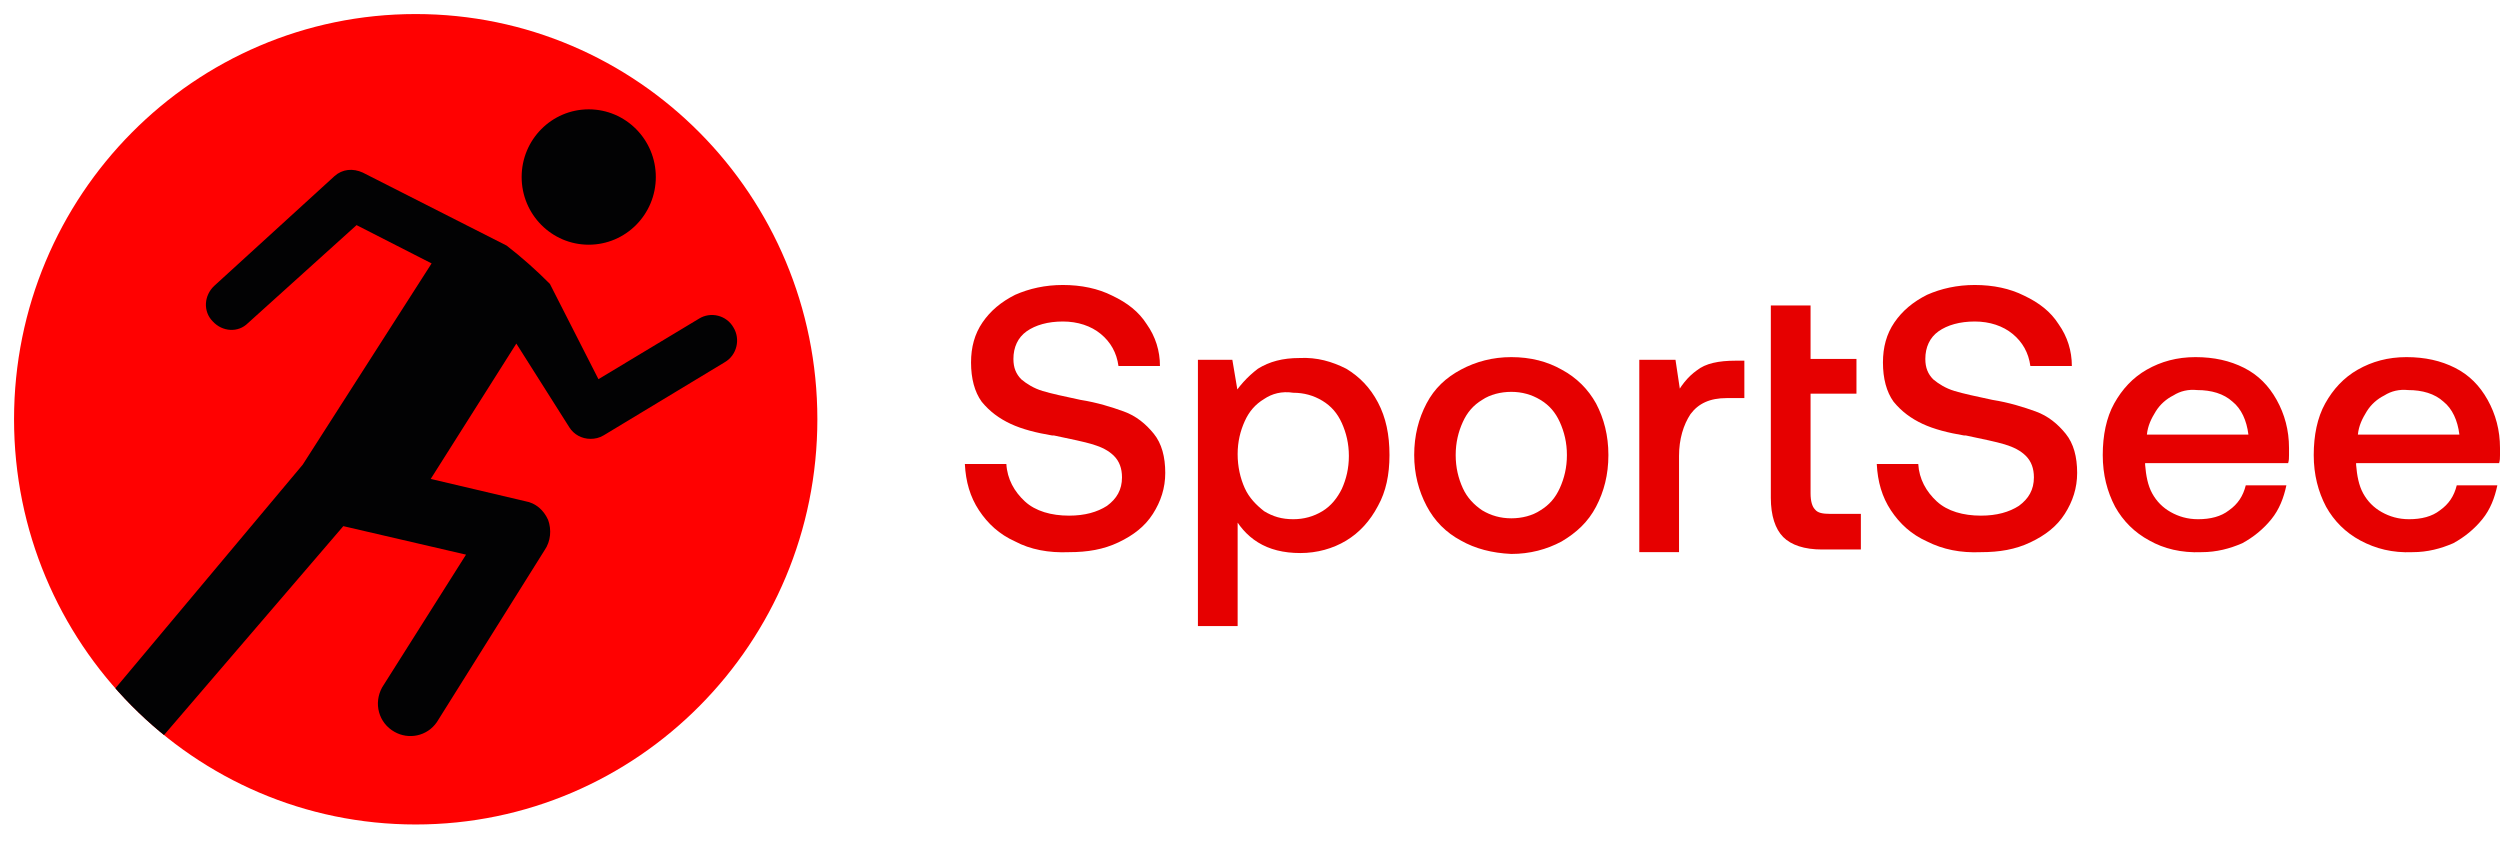
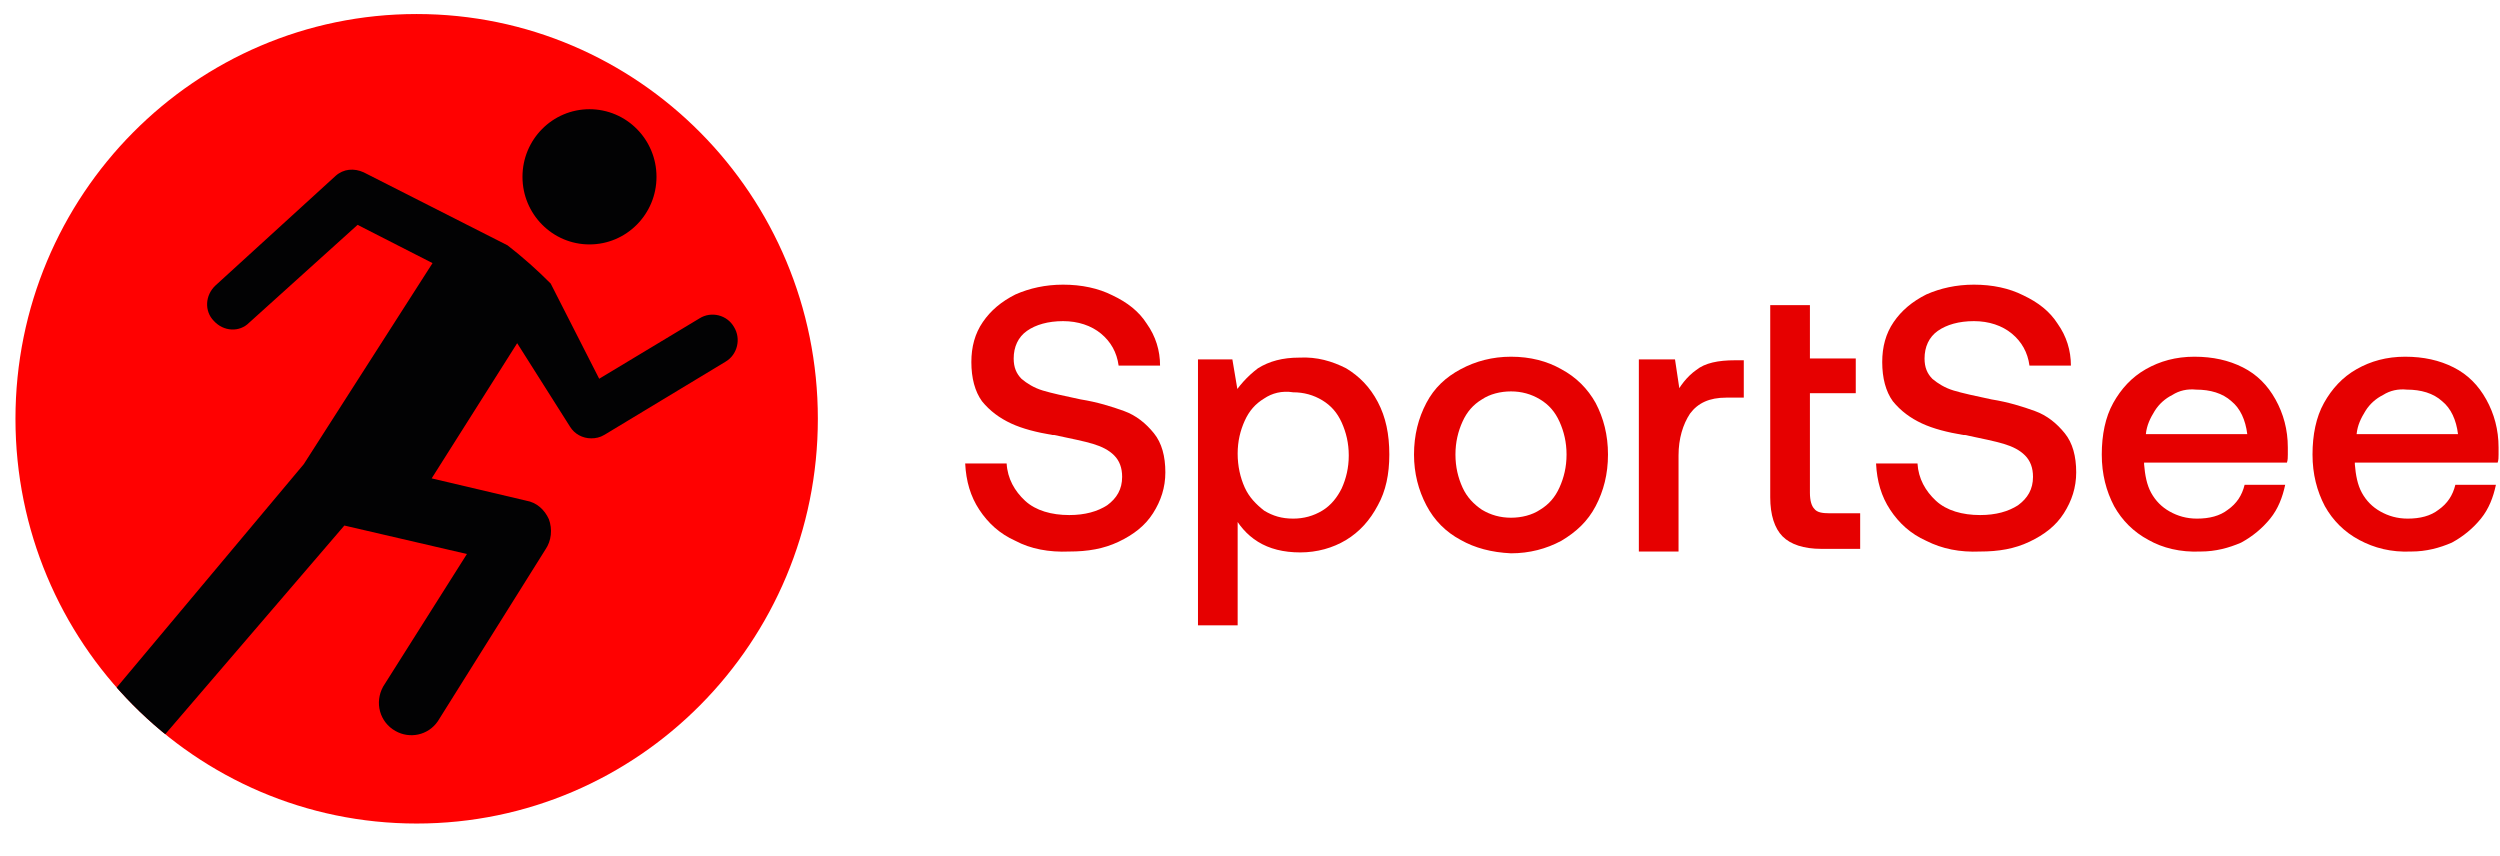
- <svg xmlns="http://www.w3.org/2000/svg" width="178" height="61" viewBox="0 0 178 61" fill="none">
+ <svg xmlns="http://www.w3.org/2000/svg" width="178" height="60.93" viewBox="0 0 178 61" fill="none">
  <path d="M72.281 38.553C71.15 38.046 70.333 37.285 69.704 36.334C69.076 35.383 68.761 34.305 68.698 33.036H71.653C71.715 34.114 72.218 35.002 72.972 35.7C73.727 36.397 74.858 36.714 76.115 36.714C77.246 36.714 78.126 36.461 78.818 36.017C79.509 35.509 79.886 34.875 79.886 33.987C79.886 33.353 79.698 32.846 79.321 32.466C78.944 32.085 78.441 31.832 77.812 31.641C77.184 31.451 76.241 31.261 75.047 31.007H74.921C73.79 30.817 72.784 30.563 71.967 30.183C71.15 29.802 70.458 29.295 69.893 28.598C69.39 27.9 69.138 26.949 69.138 25.808C69.138 24.73 69.39 23.779 69.956 22.954C70.521 22.13 71.275 21.496 72.281 20.989C73.287 20.545 74.418 20.291 75.675 20.291C76.995 20.291 78.189 20.545 79.195 21.052C80.263 21.559 81.081 22.193 81.646 23.081C82.275 23.969 82.589 24.983 82.589 26.061H79.635C79.509 25.11 79.069 24.349 78.378 23.779C77.686 23.208 76.744 22.891 75.675 22.891C74.607 22.891 73.727 23.145 73.098 23.588C72.47 24.032 72.155 24.73 72.155 25.554C72.155 26.188 72.344 26.632 72.721 27.012C73.098 27.329 73.601 27.647 74.23 27.837C74.858 28.027 75.738 28.217 76.932 28.471C78.126 28.661 79.132 28.978 80.012 29.295C80.892 29.612 81.583 30.183 82.149 30.881C82.715 31.578 82.966 32.529 82.966 33.67C82.966 34.748 82.652 35.7 82.086 36.587C81.52 37.475 80.703 38.109 79.635 38.616C78.566 39.124 77.435 39.314 76.115 39.314C74.669 39.377 73.35 39.124 72.281 38.553Z" fill="#E60000" />
  <path d="M95.851 26.252C96.794 26.822 97.548 27.583 98.114 28.661C98.679 29.739 98.931 30.944 98.931 32.402C98.931 33.797 98.679 35.002 98.114 36.017C97.548 37.095 96.794 37.919 95.851 38.49C94.908 39.06 93.777 39.377 92.583 39.377C91.388 39.377 90.383 39.124 89.566 38.616C88.749 38.109 88.183 37.412 87.743 36.587L88.12 35.953V44.577H85.292V25.617H87.743L88.309 28.978L87.68 28.344C88.183 27.52 88.811 26.822 89.566 26.252C90.383 25.744 91.326 25.491 92.52 25.491C93.777 25.427 94.845 25.744 95.851 26.252ZM90.006 28.407C89.377 28.788 88.937 29.295 88.623 29.993C88.309 30.69 88.12 31.451 88.12 32.339C88.12 33.227 88.309 34.051 88.623 34.748C88.937 35.446 89.44 35.953 90.006 36.397C90.634 36.778 91.263 36.968 92.08 36.968C92.834 36.968 93.525 36.778 94.154 36.397C94.782 36.017 95.222 35.446 95.537 34.812C95.851 34.114 96.04 33.353 96.04 32.466C96.04 31.578 95.851 30.817 95.537 30.119C95.222 29.422 94.782 28.915 94.154 28.534C93.525 28.154 92.834 27.964 92.08 27.964C91.263 27.837 90.571 28.027 90.006 28.407Z" fill="#E60000" />
  <path d="M104.022 38.49C102.953 37.919 102.136 37.095 101.571 36.017C101.005 34.939 100.691 33.734 100.691 32.402C100.691 31.007 101.005 29.802 101.571 28.724C102.136 27.647 102.953 26.886 104.022 26.315C105.09 25.744 106.285 25.427 107.605 25.427C108.987 25.427 110.182 25.744 111.187 26.315C112.256 26.886 113.073 27.71 113.638 28.724C114.204 29.802 114.518 31.007 114.518 32.402C114.518 33.797 114.204 35.002 113.638 36.08C113.073 37.158 112.256 37.919 111.187 38.553C110.119 39.124 108.924 39.441 107.605 39.441C106.222 39.377 105.028 39.06 104.022 38.49ZM109.679 36.334C110.307 35.953 110.747 35.446 111.061 34.748C111.376 34.051 111.564 33.29 111.564 32.402C111.564 31.515 111.376 30.754 111.061 30.056C110.747 29.359 110.307 28.851 109.679 28.471C109.05 28.09 108.359 27.9 107.605 27.9C106.85 27.9 106.096 28.09 105.53 28.471C104.902 28.851 104.462 29.359 104.148 30.056C103.833 30.754 103.645 31.515 103.645 32.402C103.645 33.29 103.833 34.051 104.148 34.748C104.462 35.446 104.965 35.953 105.53 36.334C106.159 36.714 106.85 36.904 107.605 36.904C108.359 36.904 109.113 36.714 109.679 36.334Z" fill="#E60000" />
  <path d="M119.295 25.617L119.798 28.978L119.232 28.344C119.61 27.52 120.175 26.822 120.804 26.378C121.432 25.871 122.375 25.681 123.569 25.681H124.198V28.344H122.941C121.747 28.344 120.929 28.725 120.364 29.485C119.861 30.246 119.547 31.261 119.547 32.466V39.314H116.718V25.617H119.295Z" fill="#E60000" />
  <path d="M126.083 21.75H128.912V25.554H132.18V28.027H128.912V35.129C128.912 35.7 129.037 36.08 129.226 36.27C129.415 36.524 129.792 36.587 130.295 36.587H132.494V39.124H129.729C128.472 39.124 127.529 38.807 126.963 38.236C126.398 37.665 126.083 36.714 126.083 35.446V21.75Z" fill="#E60000" />
  <path d="M137.208 38.553C136.077 38.046 135.26 37.285 134.631 36.334C134.003 35.383 133.689 34.305 133.626 33.036H136.58C136.643 34.114 137.145 35.002 137.9 35.7C138.654 36.397 139.785 36.714 141.042 36.714C142.174 36.714 143.054 36.461 143.745 36.017C144.436 35.509 144.814 34.875 144.814 33.987C144.814 33.353 144.625 32.846 144.248 32.466C143.871 32.085 143.368 31.832 142.739 31.641C142.111 31.451 141.168 31.261 139.974 31.007H139.848C138.717 30.817 137.711 30.563 136.894 30.183C136.077 29.802 135.386 29.295 134.82 28.598C134.317 27.9 134.066 26.949 134.066 25.808C134.066 24.73 134.317 23.779 134.883 22.954C135.448 22.13 136.203 21.496 137.208 20.989C138.214 20.545 139.345 20.291 140.602 20.291C141.922 20.291 143.117 20.545 144.122 21.052C145.191 21.559 146.008 22.193 146.573 23.081C147.202 23.969 147.516 24.983 147.516 26.061H144.562C144.436 25.11 143.996 24.349 143.305 23.779C142.614 23.208 141.671 22.891 140.602 22.891C139.534 22.891 138.654 23.145 138.025 23.588C137.397 24.032 137.083 24.73 137.083 25.554C137.083 26.188 137.271 26.632 137.648 27.012C138.025 27.329 138.528 27.647 139.157 27.837C139.785 28.027 140.665 28.217 141.859 28.471C143.054 28.661 144.059 28.978 144.939 29.295C145.819 29.612 146.511 30.183 147.076 30.881C147.642 31.578 147.893 32.529 147.893 33.67C147.893 34.748 147.579 35.7 147.013 36.587C146.448 37.475 145.631 38.109 144.562 38.616C143.494 39.124 142.362 39.314 141.042 39.314C139.597 39.377 138.34 39.124 137.208 38.553Z" fill="#E60000" />
  <path d="M153.047 38.49C151.979 37.919 151.162 37.095 150.596 36.08C150.03 35.002 149.716 33.797 149.716 32.402C149.716 31.007 149.968 29.739 150.533 28.724C151.099 27.71 151.853 26.886 152.859 26.315C153.864 25.744 154.996 25.427 156.316 25.427C157.636 25.427 158.767 25.681 159.773 26.188C160.778 26.695 161.533 27.456 162.098 28.471C162.664 29.485 162.978 30.627 162.978 31.895C162.978 32.085 162.978 32.212 162.978 32.402C162.978 32.593 162.978 32.783 162.915 32.973H152.733C152.733 33.036 152.733 33.036 152.733 33.036V33.1C152.796 33.861 152.922 34.558 153.236 35.129C153.55 35.7 153.99 36.144 154.556 36.461C155.121 36.778 155.75 36.968 156.504 36.968C157.384 36.968 158.138 36.778 158.704 36.334C159.333 35.89 159.71 35.319 159.898 34.558H162.79C162.601 35.446 162.287 36.27 161.721 36.968C161.155 37.665 160.464 38.236 159.647 38.68C158.767 39.06 157.824 39.314 156.756 39.314C155.31 39.377 154.053 39.06 153.047 38.49ZM154.744 28.154C154.242 28.407 153.802 28.788 153.487 29.295C153.173 29.802 152.922 30.31 152.859 30.944H160.087C159.961 29.929 159.584 29.105 158.956 28.598C158.327 28.027 157.447 27.773 156.441 27.773C155.813 27.71 155.247 27.837 154.744 28.154Z" fill="#E60000" />
  <path d="M168.069 38.49C167.001 37.919 166.184 37.095 165.618 36.08C165.052 35.002 164.738 33.797 164.738 32.402C164.738 31.007 164.989 29.739 165.555 28.724C166.121 27.71 166.875 26.886 167.881 26.315C168.886 25.744 170.018 25.427 171.338 25.427C172.658 25.427 173.789 25.681 174.795 26.188C175.8 26.695 176.554 27.456 177.12 28.471C177.686 29.485 178 30.627 178 31.895C178 32.085 178 32.212 178 32.402C178 32.593 178 32.783 177.937 32.973H167.755C167.755 33.036 167.755 33.036 167.755 33.036V33.1C167.818 33.861 167.944 34.558 168.258 35.129C168.572 35.7 169.012 36.144 169.578 36.461C170.143 36.778 170.772 36.968 171.526 36.968C172.406 36.968 173.16 36.778 173.726 36.334C174.355 35.89 174.732 35.319 174.92 34.558H177.811C177.623 35.446 177.309 36.27 176.743 36.968C176.177 37.665 175.486 38.236 174.669 38.68C173.789 39.06 172.846 39.314 171.778 39.314C170.332 39.377 169.138 39.06 168.069 38.49ZM169.766 28.154C169.263 28.407 168.823 28.788 168.509 29.295C168.195 29.802 167.944 30.31 167.881 30.944H175.109C174.983 29.929 174.606 29.105 173.977 28.598C173.349 28.027 172.469 27.773 171.463 27.773C170.835 27.71 170.269 27.837 169.766 28.154Z" fill="#E60000" />
  <path d="M29.598 58.703C45.392 58.703 58.196 45.785 58.196 29.851C58.196 13.917 45.392 1 29.598 1C13.804 1 1 13.917 1 29.851C1 45.785 13.804 58.703 29.598 58.703Z" fill="#FF0101" />
  <path d="M41.917 17.423C44.556 17.423 46.694 15.265 46.694 12.604C46.694 9.942 44.556 7.785 41.917 7.785C39.279 7.785 37.141 9.942 37.141 12.604C37.141 15.265 39.279 17.423 41.917 17.423Z" fill="#020203" />
  <mask id="mask0" style="mask-type:alpha" maskUnits="userSpaceOnUse" x="1" y="1" width="58" height="58">
    <path d="M29.598 58.703C45.392 58.703 58.196 45.785 58.196 29.851C58.196 13.917 45.392 1 29.598 1C13.804 1 1 13.917 1 29.851C1 45.785 13.804 58.703 29.598 58.703Z" fill="#FF0101" />
  </mask>
  <g mask="url(#mask0)">
    <path d="M40.535 30.422C40.849 30.929 41.415 31.246 42.043 31.246C42.357 31.246 42.672 31.183 42.986 30.993L51.597 25.793C52.477 25.286 52.728 24.145 52.225 23.32C51.722 22.432 50.591 22.179 49.774 22.686L42.609 26.998L39.152 20.213C38.209 19.262 37.141 18.311 36.072 17.486L25.827 12.287C25.136 11.97 24.381 12.033 23.816 12.54L15.268 20.34C14.513 21.037 14.451 22.179 15.142 22.876C15.833 23.637 16.965 23.701 17.656 23.003L25.387 16.028L30.73 18.755L21.553 33.085L0.623 58.069C-0.194 59.02 -0.131 60.541 0.874 61.366C1.817 62.19 3.326 62.127 4.143 61.112L24.444 37.461L33.181 39.49L27.21 48.938C26.581 50.079 26.958 51.474 28.09 52.108C29.095 52.679 30.415 52.425 31.107 51.411L38.775 39.172C39.215 38.538 39.278 37.714 39.026 37.017C38.712 36.319 38.146 35.812 37.392 35.685L30.667 34.1L36.763 24.462L40.535 30.422Z" fill="#020203" />
  </g>
</svg>
